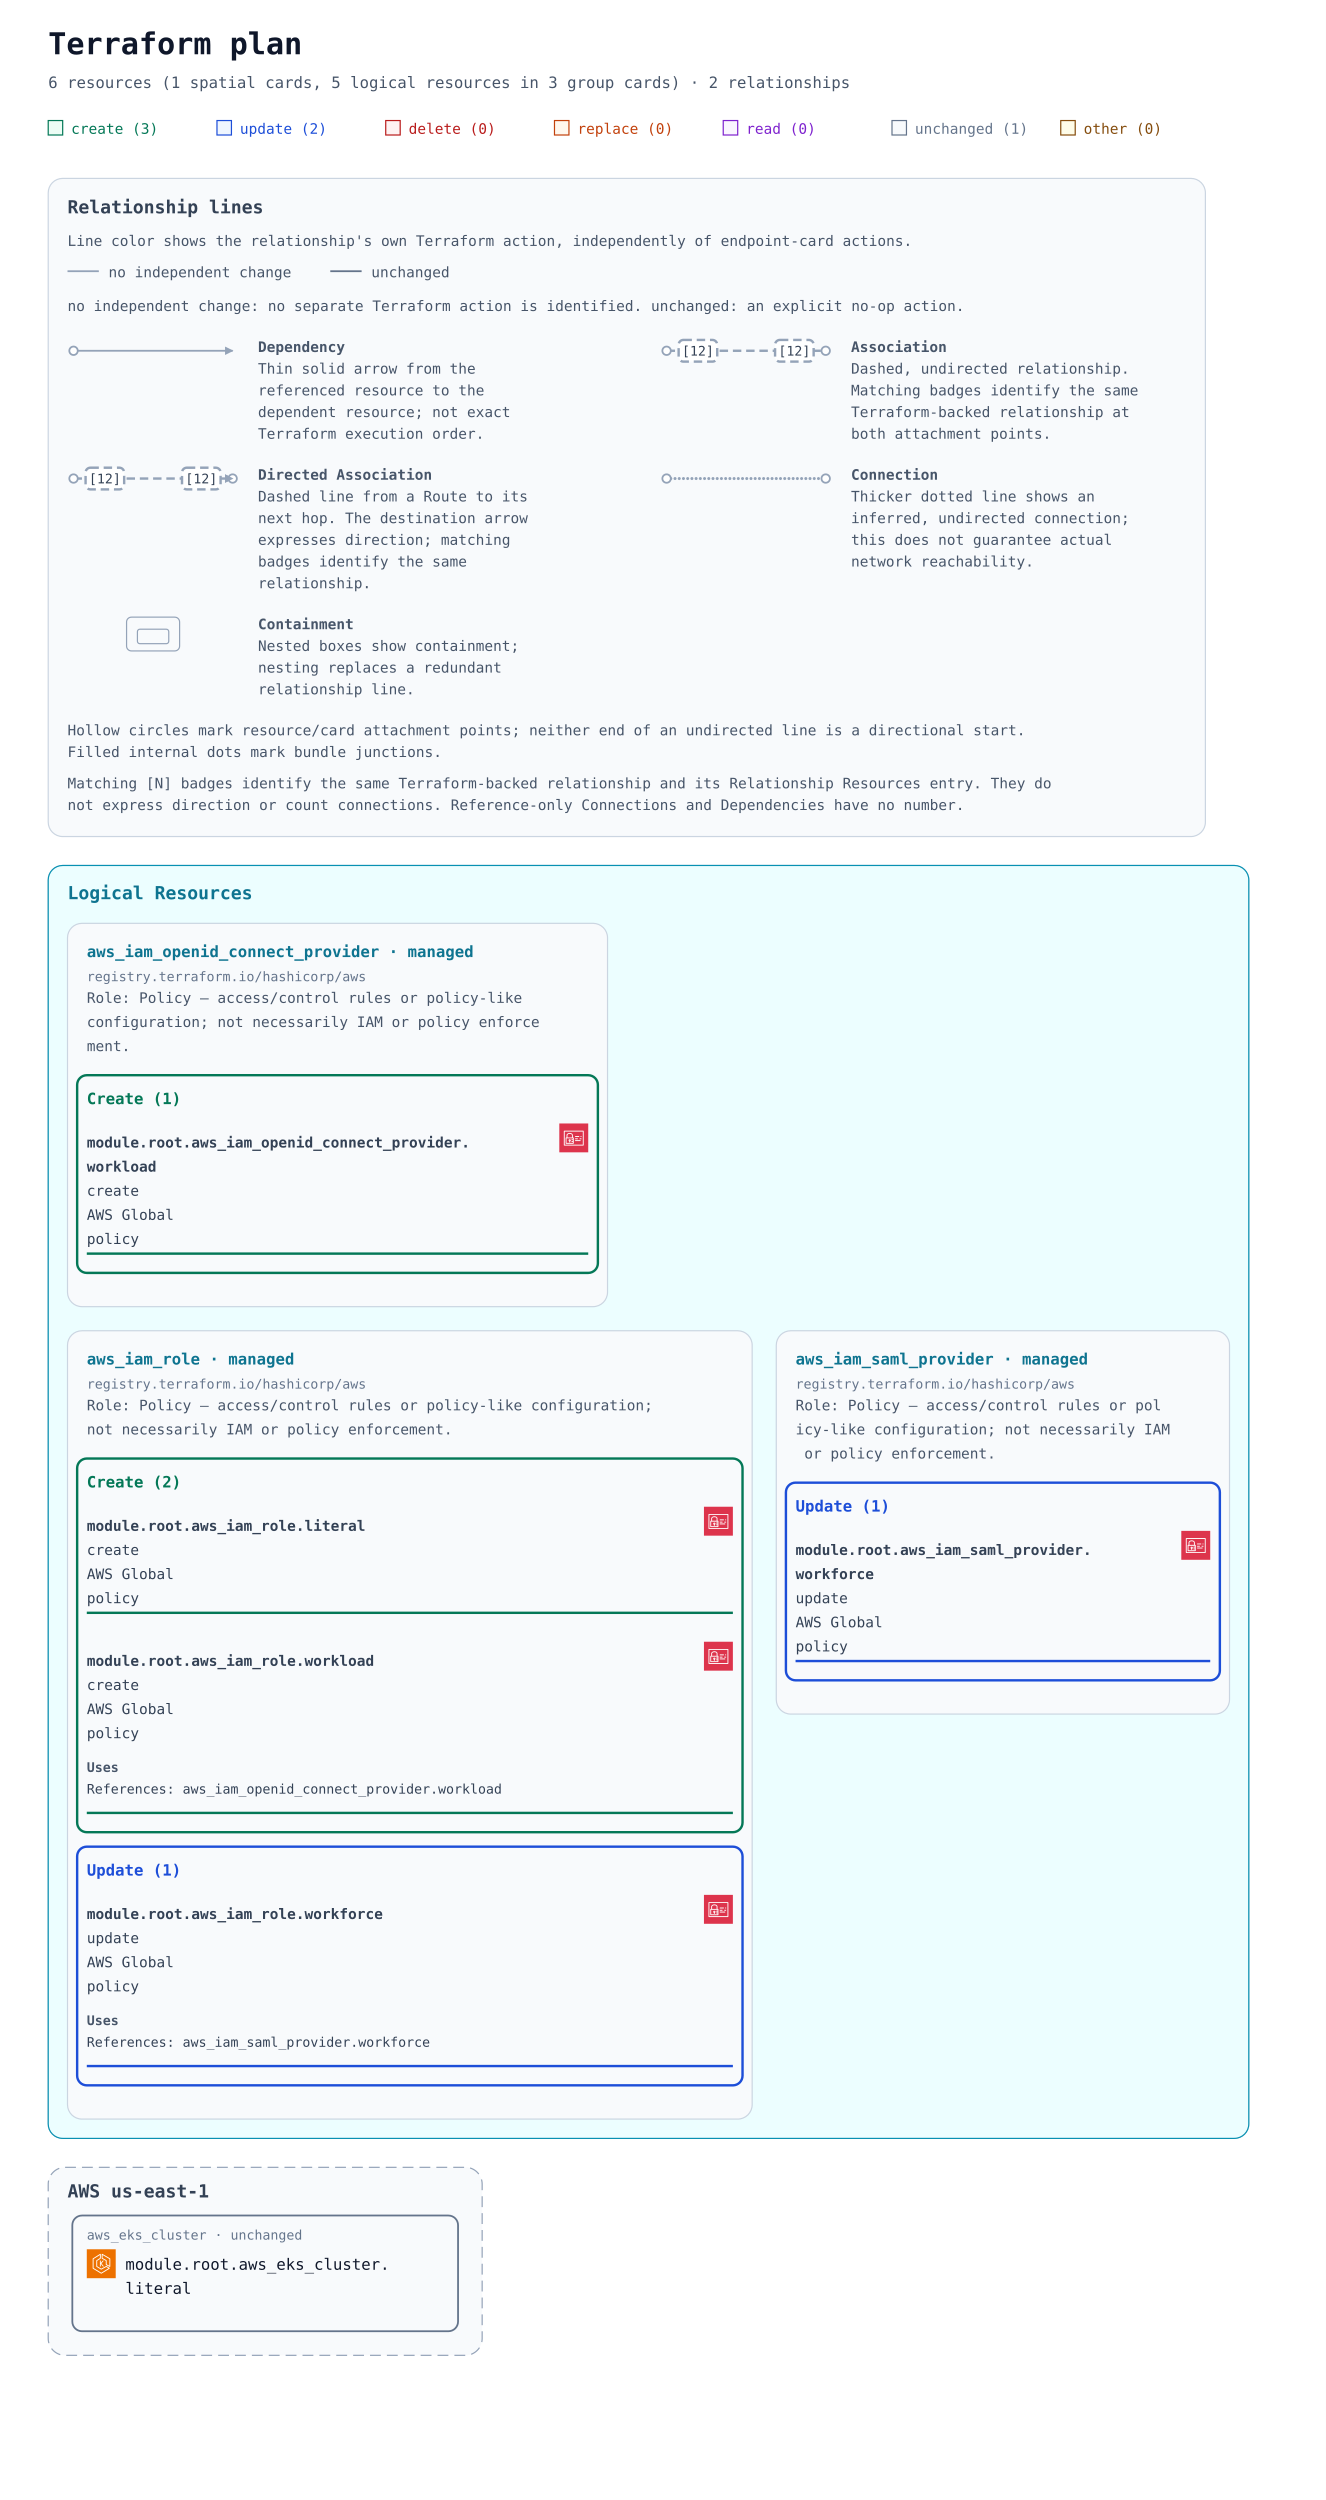
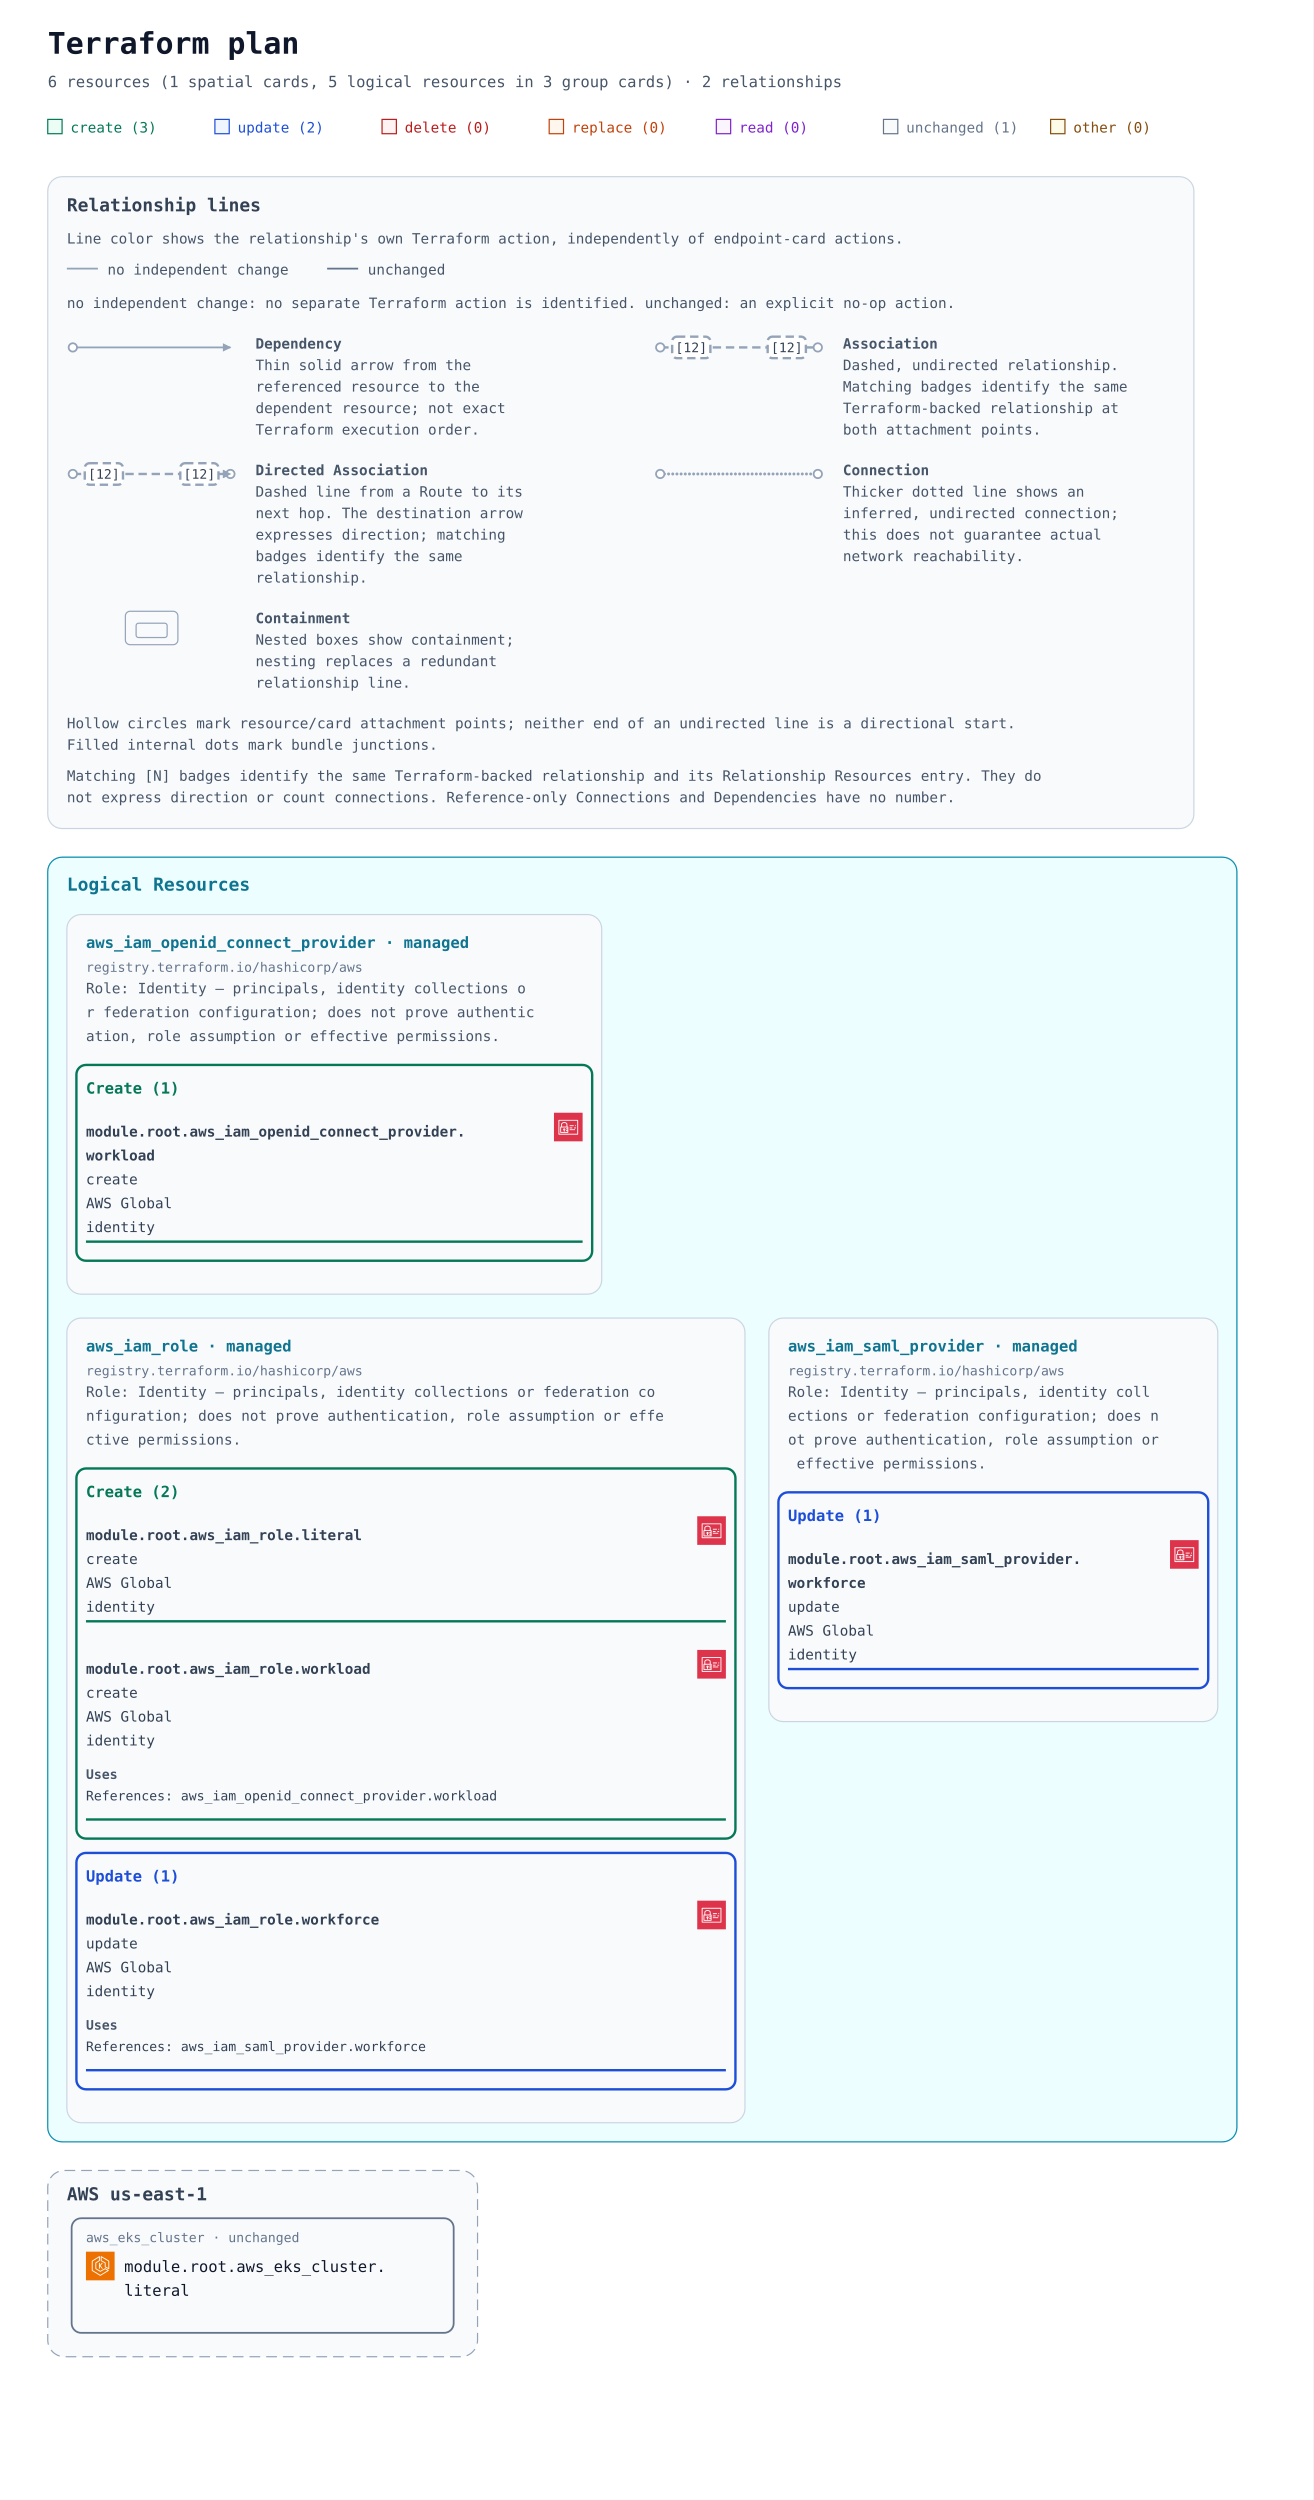
- <svg xmlns="http://www.w3.org/2000/svg" width="1100" height="2074" viewBox="0 0 1100 2074" role="img" aria-labelledby="title description">
+ <svg xmlns="http://www.w3.org/2000/svg" width="1100" height="2094" viewBox="0 0 1100 2094" role="img" aria-labelledby="title description">
  <defs>
    <marker id="arrow" viewBox="0 0 10 10" refX="9" refY="5" markerWidth="7" markerHeight="7" markerUnits="userSpaceOnUse" orient="auto-start-reverse">
      <path d="M 0 0 L 10 5 L 0 10 z" fill="#94a3b8" />
    </marker>
    <symbol id="planorama-icon-aws-eks" viewBox="0 0 64 64">
      <g>
        <g id="planorama-icon-aws-eks-local-49636f6e2d4172636869746563747572652f34382f417263685f416d617a6f6e2d456c61737469632d4b756265726e657465732d536572766963655f3438" stroke="none" stroke-width="1" fill="none" fill-rule="evenodd">
          <g id="planorama-icon-aws-eks-local-49636f6e2d4172636869746563747572652d42472f34382f436f6d70757465" fill="#ED7100">
            <rect id="planorama-icon-aws-eks-local-52656374616e676c65" x="0" y="0" width="64" height="64" />
          </g>
          <path d="M37.708,25 L32.65,31.34 L37.967,38.021 L35.752,38.021 L31,32 L31,38 L29,38 L29,25 L31,25 L31,30.241 L35.463,25 L37.708,25 Z M50,36.382 L44,33.382 L44,25 C44,24.637 43.803,24.302 43.485,24.126 L35,19.412 L35,12.75 L50,21.572 L50,36.382 Z M51.507,20.138 L34.507,10.139 C34.199,9.958 33.815,9.955 33.504,10.133 C33.192,10.311 33,10.642 33,11.001 L33,20 C33,20.363 33.197,20.698 33.515,20.874 L42,25.588 L42,34 C42,34.379 42.214,34.725 42.553,34.895 L50.553,38.895 C50.694,38.965 50.847,39 51,39 C51.183,39 51.365,38.95 51.525,38.851 C51.82,38.668 52,38.347 52,38 L52,21 C52,20.646 51.812,20.318 51.507,20.138 L51.507,20.138 Z M32,51.828 L15,41.439 L15,21.554 L29,12.805 L29,19.446 L21.47,24.152 C21.178,24.335 21,24.655 21,25 L21,38 C21,38.351 21.185,38.677 21.485,38.857 L31.485,44.857 C31.789,45.04 32.167,45.048 32.479,44.878 L42.988,39.146 L48.035,42.029 L32,51.828 Z M50.496,41.132 L43.496,37.132 C43.194,36.959 42.825,36.956 42.521,37.122 L32.023,42.848 L23,37.434 L23,25.554 L30.53,20.848 C30.822,20.665 31,20.345 31,20 L31,11.001 C31,10.637 30.803,10.303 30.484,10.126 C30.168,9.949 29.778,9.96 29.47,10.153 L13.47,20.152 C13.178,20.335 13,20.655 13,21 L13,42 C13,42.348 13.182,42.671 13.479,42.854 L31.479,53.854 C31.639,53.951 31.819,54 32,54 C32.181,54 32.361,53.951 32.521,53.854 L50.521,42.854 C50.823,42.669 51.005,42.339 51,41.985 C50.995,41.632 50.803,41.307 50.496,41.132 L50.496,41.132 Z" id="planorama-icon-aws-eks-local-416d617a6f6e2d456c61737469632d4b756265726e657465732d536572766963655f49636f6e5f34385f5371756964" fill="#FFFFFF" />
        </g>
      </g>
    </symbol>
    <symbol id="planorama-icon-aws-iam" viewBox="0 0 64 64">
      <g>
        <g id="planorama-icon-aws-iam-local-49636f6e2d4172636869746563747572652f34382f417263685f4157532d4964656e746974792d616e642d4163636573732d4d616e6167656d656e745f3438" stroke="none" stroke-width="1" fill="none" fill-rule="evenodd">
          <g id="planorama-icon-aws-iam-local-49636f6e2d4172636869746563747572652d42472f34382f53656375726974792d4964656e746974792d436f6d706c69616e6365" fill="#DD344C">
            <rect id="planorama-icon-aws-iam-local-52656374616e676c65" x="0" y="0" width="64" height="64" />
          </g>
          <path d="M12,47 L52,47 L52,18 L12,18 L12,47 Z M54,17 L54,48 C54,48.552 53.553,49 53,49 L11,49 C10.447,49 10,48.552 10,48 L10,17 C10,16.448 10.447,16 11,16 L53,16 C53.553,16 54,16.448 54,17 L54,17 Z M35,39 L47,39 L47,37 L35,37 L35,39 Z M45,35 L49,35 L49,33 L45,33 L45,35 Z M35,35 L41,35 L41,33 L35,33 L35,35 Z M22.5,37.5 C22.5,37.776 22.725,38 23,38 C23.275,38 23.5,37.776 23.5,37.5 C23.5,37.224 23.275,37 23,37 C22.725,37 22.5,37.224 22.5,37.5 L22.5,37.5 Z M25.5,37.5 C25.5,38.522 24.882,39.401 24,39.788 L24,42 L22,42 L22,39.788 C21.118,39.401 20.5,38.522 20.5,37.5 C20.5,36.122 21.621,35 23,35 C24.379,35 25.5,36.122 25.5,37.5 L25.5,37.5 Z M16,42.995 L29.995,43 L29.996,41 L27,41 L27,39 L29.997,39 L29.998,37 L27,37 L27,35 L29.999,35 L30,33.005 L16.005,33 L16,42.995 Z M18,31.001 L28.001,31.004 L28.002,26 C28.002,24.976 27.2,24.273 26.722,23.945 C25.847,23.345 24.174,23 23.002,23 L23,23 C20.873,23 18.003,24.232 18.002,26 L18,31.001 Z M14.293,44.701 C14.105,44.513 14,44.259 14,43.994 L14.005,32 C14.005,31.447 14.453,31 15.005,31 L16,31 L16.002,26 C16.003,22.911 19.876,21 23,21 L23.002,21 C24.567,21 26.653,21.473 27.854,22.295 C29.239,23.246 30.003,24.562 30.002,26 L30.001,31.005 L31,31.006 C31.266,31.006 31.52,31.111 31.707,31.299 C31.895,31.487 32,31.741 32,32.006 L31.995,44 C31.995,44.553 31.547,45 30.995,45 L15,44.994 C14.734,44.994 14.48,44.889 14.293,44.701 L14.293,44.701 Z M47,30 L49,30 L49,28 L47,28 L47,30 Z M35,30 L44,30 L44,28 L35,28 L35,30 Z" id="planorama-icon-aws-iam-local-4157532d4964656e746974792d616e642d4163636573732d4d616e6167656d656e745f49636f6e5f34385f5371756964" fill="#FFFFFF" />
        </g>
      </g>
    </symbol>
  </defs>
  <rect width="100%" height="100%" fill="#ffffff" />
  <g font-family="ui-monospace, SFMono-Regular, Consolas, monospace">
    <text x="40" y="45" font-size="25" font-weight="700" fill="#0f172a">Terraform plan</text>
    <text x="40" y="73" font-size="13" fill="#475569">6 resources (1 spatial cards, 5 logical resources in 3 group cards) · 2 relationships</text>
    <rect x="40" y="100" width="12" height="12" fill="#ecfdf5" stroke="#047857" />
    <text x="59" y="111" font-size="12" fill="#047857">create (3)</text>
    <rect x="180" y="100" width="12" height="12" fill="#eff6ff" stroke="#1d4ed8" />
    <text x="199" y="111" font-size="12" fill="#1d4ed8">update (2)</text>
    <rect x="320" y="100" width="12" height="12" fill="#fef2f2" stroke="#b91c1c" />
    <text x="339" y="111" font-size="12" fill="#b91c1c">delete (0)</text>
    <rect x="460" y="100" width="12" height="12" fill="#fff7ed" stroke="#c2410c" />
    <text x="479" y="111" font-size="12" fill="#c2410c">replace (0)</text>
    <rect x="600" y="100" width="12" height="12" fill="#faf5ff" stroke="#7e22ce" />
    <text x="619" y="111" font-size="12" fill="#7e22ce">read (0)</text>
    <rect x="740" y="100" width="12" height="12" fill="#f8fafc" stroke="#64748b" />
    <text x="759" y="111" font-size="12" fill="#64748b">unchanged (1)</text>
    <rect x="880" y="100" width="12" height="12" fill="#fefce8" stroke="#854d0e" />
    <text x="899" y="111" font-size="12" fill="#854d0e">other (0)</text>
    <g id="relationship-legend" font-size="12" fill="#475569" transform="translate(40 148)">
      <rect width="960" height="546" rx="12" fill="#f8fafc" stroke="#cbd5e1" />
      <text x="16" y="29" font-size="15" font-weight="700" fill="#334155">Relationship lines</text>
      <text x="16" y="56">Line color shows the relationship's own Terraform action, independently of endpoint-card actions.</text>
      <path data-legend-action="none" d="M 16 77 H 42" fill="none" stroke="#94a3b8" stroke-width="1.5" />
      <text x="50" y="82">no independent change</text>
      <path data-legend-action="unchanged" d="M 234 77 H 260" fill="none" stroke="#64748b" stroke-width="1.5" />
      <text x="268" y="82">unchanged</text>
      <text x="16" y="110">no independent change: no separate Terraform action is identified. unchanged: an explicit no-op action.</text>
      <g data-legend-entry="dependency" transform="translate(0 132)">
        <g data-legend-sample="dependency">
          <path data-legend-kind="dependency" data-directionality="directed" d="M 21 11 H 153" fill="none" stroke="#94a3b8" stroke-width="1.5" marker-end="url(#arrow)" />
          <circle data-legend-endpoint="source" cx="21" cy="11" r="3.5" fill="#ffffff" stroke="#94a3b8" stroke-width="1.5" />
        </g>
        <text x="174" y="12" font-weight="700">Dependency</text>
        <text x="174" y="30">Thin solid arrow from the</text>
        <text x="174" y="48">referenced resource to the</text>
        <text x="174" y="66">dependent resource; not exact</text>
        <text x="174" y="84">Terraform execution order.</text>
      </g>
      <g data-legend-entry="association" transform="translate(492 132)">
        <g data-legend-sample="association">
          <path data-legend-kind="association" data-directionality="undirected" d="M 21 11 H 153" fill="none" stroke="#94a3b8" stroke-width="2" stroke-dasharray="7 4" />
          <circle data-legend-endpoint="source" cx="21" cy="11" r="3.5" fill="#ffffff" stroke="#94a3b8" stroke-width="1.5" />
          <circle data-legend-endpoint="target" cx="153" cy="11" r="3.5" fill="#ffffff" stroke="#94a3b8" stroke-width="1.5" />
          <g data-legend-badge="source">
            <rect x="31" y="2" width="32" height="18" rx="4" fill="#ffffff" stroke="#94a3b8" stroke-width="2" stroke-dasharray="7 4" />
            <text x="47" y="15" text-anchor="middle" font-size="11" fill="#334155">[12]</text>
          </g>
          <g data-legend-badge="target">
            <rect x="111" y="2" width="32" height="18" rx="4" fill="#ffffff" stroke="#94a3b8" stroke-width="2" stroke-dasharray="7 4" />
            <text x="127" y="15" text-anchor="middle" font-size="11" fill="#334155">[12]</text>
          </g>
        </g>
        <text x="174" y="12" font-weight="700">Association</text>
        <text x="174" y="30">Dashed, undirected relationship.</text>
        <text x="174" y="48">Matching badges identify the same</text>
        <text x="174" y="66">Terraform-backed relationship at</text>
        <text x="174" y="84">both attachment points.</text>
      </g>
      <g data-legend-entry="directed-association" transform="translate(0 238)">
        <g data-legend-sample="directed-association">
          <path data-legend-kind="directed-association" data-directionality="directed" d="M 21 11 H 153" fill="none" stroke="#94a3b8" stroke-width="2" stroke-dasharray="7 4" marker-end="url(#arrow)" />
          <circle data-legend-endpoint="source" cx="21" cy="11" r="3.5" fill="#ffffff" stroke="#94a3b8" stroke-width="1.5" />
          <circle data-legend-endpoint="target" cx="153" cy="11" r="3.5" fill="#ffffff" stroke="#94a3b8" stroke-width="1.5" />
          <path data-legend-arrow="true" d="M 146.7 7.5 L 153.7 11 L 146.7 14.5 Z" fill="#94a3b8" />
          <g data-legend-badge="source">
            <rect x="31" y="2" width="32" height="18" rx="4" fill="#ffffff" stroke="#94a3b8" stroke-width="2" stroke-dasharray="7 4" />
            <text x="47" y="15" text-anchor="middle" font-size="11" fill="#334155">[12]</text>
          </g>
          <g data-legend-badge="target">
            <rect x="111" y="2" width="32" height="18" rx="4" fill="#ffffff" stroke="#94a3b8" stroke-width="2" stroke-dasharray="7 4" />
            <text x="127" y="15" text-anchor="middle" font-size="11" fill="#334155">[12]</text>
          </g>
        </g>
        <text x="174" y="12" font-weight="700">Directed Association</text>
        <text x="174" y="30">Dashed line from a Route to its</text>
        <text x="174" y="48">next hop. The destination arrow</text>
        <text x="174" y="66">expresses direction; matching</text>
        <text x="174" y="84">badges identify the same</text>
        <text x="174" y="102">relationship.</text>
      </g>
      <g data-legend-entry="connection" transform="translate(492 238)">
        <g data-legend-sample="connection">
          <path data-legend-kind="connection" data-directionality="undirected" d="M 21 11 H 153" fill="none" stroke="#94a3b8" stroke-width="2.5" stroke-dasharray="0 3.5" stroke-linecap="round" />
          <circle data-legend-endpoint="source" cx="21" cy="11" r="3.5" fill="#ffffff" stroke="#94a3b8" stroke-width="1.5" />
          <circle data-legend-endpoint="target" cx="153" cy="11" r="3.5" fill="#ffffff" stroke="#94a3b8" stroke-width="1.5" />
        </g>
        <text x="174" y="12" font-weight="700">Connection</text>
        <text x="174" y="30">Thicker dotted line shows an</text>
        <text x="174" y="48">inferred, undirected connection;</text>
        <text x="174" y="66">this does not guarantee actual</text>
        <text x="174" y="84">network reachability.</text>
      </g>
      <g data-legend-entry="containment" transform="translate(0 362)">
        <g data-legend-sample="containment">
          <g data-legend-kind="containment" fill="none" stroke="#94a3b8">
            <rect x="65" y="2" width="44" height="28" rx="4" />
            <rect x="74" y="12" width="26" height="12" rx="2" />
          </g>
        </g>
        <text x="174" y="12" font-weight="700">Containment</text>
        <text x="174" y="30">Nested boxes show containment;</text>
        <text x="174" y="48">nesting replaces a redundant</text>
        <text x="174" y="66">relationship line.</text>
      </g>
      <text x="16" y="462">Hollow circles mark resource/card attachment points; neither end of an undirected line is a directional start.</text>
      <text x="16" y="480">Filled internal dots mark bundle junctions.</text>
      <text x="16" y="506">Matching [N] badges identify the same Terraform-backed relationship and its Relationship Resources entry. They do</text>
      <text x="16" y="524">not express direction or count connections. Reference-only Connections and Dependencies have no number.</text>
    </g>
    <g transform="translate(0 558)">
      <g data-annotation-area="true">
        <g data-annotation-card="true" transform="translate(40 160)">
-           <rect width="996" height="1056" rx="12" fill="#f8fafc" stroke="#cbd5e1" />
+           <rect width="996" height="1076" rx="12" fill="#f8fafc" stroke="#cbd5e1" />
          <g data-annotation-section="Logical Resources">
-             <rect width="996" height="1056" rx="12" fill="#ecfeff" stroke="#0891b2" />
+             <rect width="996" height="1076" rx="12" fill="#ecfeff" stroke="#0891b2" />
            <text x="16" y="28" font-size="15" font-weight="700" fill="#0e7490">Logical Resources</text>
            <g data-annotation-card="true" transform="translate(16 48)">
              <rect width="448" height="318" rx="12" fill="#f8fafc" stroke="#cbd5e1" />
              <g data-logical-group="true" data-provider-source="registry.terraform.io/hashicorp/aws" data-resource-type="aws_iam_openid_connect_provider" data-mode="managed">
                <text x="16" y="28" font-size="13" font-weight="700" fill="#0e7490">aws_iam_openid_connect_provider · managed</text>
                <text x="16" y="48" font-size="11" fill="#64748b">registry.terraform.io/hashicorp/aws</text>
-                 <text data-role-explanation="true" x="16" y="66" font-size="12" fill="#475569" xml:space="preserve">Role: Policy — access/control rules or policy-like </text>
-                 <text data-role-explanation="true" x="16" y="86" font-size="12" fill="#475569" xml:space="preserve">configuration; not necessarily IAM or policy enforce</text>
-                 <text data-role-explanation="true" x="16" y="106" font-size="12" fill="#475569" xml:space="preserve">ment.</text>
+                 <text data-role-explanation="true" x="16" y="66" font-size="12" fill="#475569" xml:space="preserve">Role: Identity — principals, identity collections o</text>
+                 <text data-role-explanation="true" x="16" y="86" font-size="12" fill="#475569" xml:space="preserve">r federation configuration; does not prove authentic</text>
+                 <text data-role-explanation="true" x="16" y="106" font-size="12" fill="#475569" xml:space="preserve">ation, role assumption or effective permissions.</text>
                <g data-action-section="create">
                  <rect x="8" y="126" width="432" height="164" rx="8" fill="none" stroke="#047857" stroke-width="2" />
                  <text x="16" y="150" font-size="13" font-weight="700" fill="#047857">Create (1)</text>
-                   <g id="resource-6177735f69616d5f6f70656e69645f636f6e6e6563745f70726f76696465722e776f726b6c6f6164-current" data-architecture-id="terraform:6177735f69616d5f6f70656e69645f636f6e6e6563745f70726f76696465722e776f726b6c6f6164-current" data-entity-kind="terraform" data-placement="logical" data-terraform-address="aws_iam_openid_connect_provider.workload" data-qualified-address="module.root.aws_iam_openid_connect_provider.workload" data-mode="managed" transform="translate(0 158)" data-role="policy">
+                   <g id="resource-6177735f69616d5f6f70656e69645f636f6e6e6563745f70726f76696465722e776f726b6c6f6164-current" data-architecture-id="terraform:6177735f69616d5f6f70656e69645f636f6e6e6563745f70726f76696465722e776f726b6c6f6164-current" data-entity-kind="terraform" data-placement="logical" data-terraform-address="aws_iam_openid_connect_provider.workload" data-qualified-address="module.root.aws_iam_openid_connect_provider.workload" data-mode="managed" transform="translate(0 158)" data-role="identity">
                    <use href="#planorama-icon-aws-iam" x="408" y="8" width="24" height="24" aria-hidden="true" />
                    <text x="16" y="28" font-size="12" fill="#334155" xml:space="preserve" font-weight="700">module.root.aws_iam_openid_connect_provider.</text>
                    <text x="16" y="48" font-size="12" fill="#334155" xml:space="preserve" font-weight="700">workload</text>
                    <text x="16" y="68" font-size="12" fill="#334155" xml:space="preserve">create</text>
                    <text x="16" y="88" font-size="12" fill="#334155" xml:space="preserve">AWS Global</text>
-                     <text x="16" y="108" font-size="12" fill="#334155" xml:space="preserve">policy</text>
+                     <text x="16" y="108" font-size="12" fill="#334155" xml:space="preserve">identity</text>
                    <line data-resource-underline="true" x1="16" y1="116" x2="432" y2="116" stroke="#047857" stroke-width="2" />
                  </g>
                </g>
              </g>
            </g>
            <g data-annotation-card="true" transform="translate(16 386)">
-               <rect width="568" height="654" rx="12" fill="#f8fafc" stroke="#cbd5e1" />
+               <rect width="568" height="674" rx="12" fill="#f8fafc" stroke="#cbd5e1" />
              <g data-logical-group="true" data-provider-source="registry.terraform.io/hashicorp/aws" data-resource-type="aws_iam_role" data-mode="managed">
                <text x="16" y="28" font-size="13" font-weight="700" fill="#0e7490">aws_iam_role · managed</text>
                <text x="16" y="48" font-size="11" fill="#64748b">registry.terraform.io/hashicorp/aws</text>
-                 <text data-role-explanation="true" x="16" y="66" font-size="12" fill="#475569" xml:space="preserve">Role: Policy — access/control rules or policy-like configuration; </text>
-                 <text data-role-explanation="true" x="16" y="86" font-size="12" fill="#475569" xml:space="preserve">not necessarily IAM or policy enforcement.</text>
+                 <text data-role-explanation="true" x="16" y="66" font-size="12" fill="#475569" xml:space="preserve">Role: Identity — principals, identity collections or federation co</text>
+                 <text data-role-explanation="true" x="16" y="86" font-size="12" fill="#475569" xml:space="preserve">nfiguration; does not prove authentication, role assumption or effe</text>
+                 <text data-role-explanation="true" x="16" y="106" font-size="12" fill="#475569" xml:space="preserve">ctive permissions.</text>
                <g data-action-section="create">
-                   <rect x="8" y="106" width="552" height="310" rx="8" fill="none" stroke="#047857" stroke-width="2" />
-                   <text x="16" y="130" font-size="13" font-weight="700" fill="#047857">Create (2)</text>
-                   <g id="resource-6177735f69616d5f726f6c652e6c69746572616c-current" data-architecture-id="terraform:6177735f69616d5f726f6c652e6c69746572616c-current" data-entity-kind="terraform" data-placement="logical" data-terraform-address="aws_iam_role.literal" data-qualified-address="module.root.aws_iam_role.literal" data-mode="managed" transform="translate(0 138)" data-role="policy">
+                   <rect x="8" y="126" width="552" height="310" rx="8" fill="none" stroke="#047857" stroke-width="2" />
+                   <text x="16" y="150" font-size="13" font-weight="700" fill="#047857">Create (2)</text>
+                   <g id="resource-6177735f69616d5f726f6c652e6c69746572616c-current" data-architecture-id="terraform:6177735f69616d5f726f6c652e6c69746572616c-current" data-entity-kind="terraform" data-placement="logical" data-terraform-address="aws_iam_role.literal" data-qualified-address="module.root.aws_iam_role.literal" data-mode="managed" transform="translate(0 158)" data-role="identity">
                    <use href="#planorama-icon-aws-iam" x="528" y="8" width="24" height="24" aria-hidden="true" />
                    <text x="16" y="28" font-size="12" fill="#334155" xml:space="preserve" font-weight="700">module.root.aws_iam_role.literal</text>
                    <text x="16" y="48" font-size="12" fill="#334155" xml:space="preserve">create</text>
                    <text x="16" y="68" font-size="12" fill="#334155" xml:space="preserve">AWS Global</text>
-                     <text x="16" y="88" font-size="12" fill="#334155" xml:space="preserve">policy</text>
+                     <text x="16" y="88" font-size="12" fill="#334155" xml:space="preserve">identity</text>
                    <line data-resource-underline="true" x1="16" y1="96" x2="552" y2="96" stroke="#047857" stroke-width="2" />
                  </g>
-                   <g id="resource-6177735f69616d5f726f6c652e776f726b6c6f6164-current" data-architecture-id="terraform:6177735f69616d5f726f6c652e776f726b6c6f6164-current" data-entity-kind="terraform" data-placement="logical" data-terraform-address="aws_iam_role.workload" data-qualified-address="module.root.aws_iam_role.workload" data-mode="managed" transform="translate(0 250)" data-role="policy">
+                   <g id="resource-6177735f69616d5f726f6c652e776f726b6c6f6164-current" data-architecture-id="terraform:6177735f69616d5f726f6c652e776f726b6c6f6164-current" data-entity-kind="terraform" data-placement="logical" data-terraform-address="aws_iam_role.workload" data-qualified-address="module.root.aws_iam_role.workload" data-mode="managed" transform="translate(0 270)" data-role="identity">
                    <use href="#planorama-icon-aws-iam" x="528" y="8" width="24" height="24" aria-hidden="true" />
                    <text x="16" y="28" font-size="12" fill="#334155" xml:space="preserve" font-weight="700">module.root.aws_iam_role.workload</text>
                    <text x="16" y="48" font-size="12" fill="#334155" xml:space="preserve">create</text>
                    <text x="16" y="68" font-size="12" fill="#334155" xml:space="preserve">AWS Global</text>
-                     <text x="16" y="88" font-size="12" fill="#334155" xml:space="preserve">policy</text>
+                     <text x="16" y="88" font-size="12" fill="#334155" xml:space="preserve">identity</text>
                    <g data-resource-references="true">
                      <text x="16" y="116" font-size="11" font-weight="700" fill="#475569">Uses</text>
                      <a href="#resource-6177735f69616d5f6f70656e69645f636f6e6e6563745f70726f76696465722e776f726b6c6f6164-current" data-reference-attribute="assume_role_policy">
                        <text x="16" y="134" font-size="11" fill="#334155" xml:space="preserve">References: aws_iam_openid_connect_provider.workload</text>
                      </a>
                    </g>
                    <line data-resource-underline="true" x1="16" y1="150" x2="552" y2="150" stroke="#047857" stroke-width="2" />
                  </g>
                </g>
                <g data-action-section="update">
-                   <rect x="8" y="428" width="552" height="198" rx="8" fill="none" stroke="#1d4ed8" stroke-width="2" />
-                   <text x="16" y="452" font-size="13" font-weight="700" fill="#1d4ed8">Update (1)</text>
-                   <g id="resource-6177735f69616d5f726f6c652e776f726b666f726365-current" data-architecture-id="terraform:6177735f69616d5f726f6c652e776f726b666f726365-current" data-entity-kind="terraform" data-placement="logical" data-terraform-address="aws_iam_role.workforce" data-qualified-address="module.root.aws_iam_role.workforce" data-mode="managed" transform="translate(0 460)" data-role="policy">
+                   <rect x="8" y="448" width="552" height="198" rx="8" fill="none" stroke="#1d4ed8" stroke-width="2" />
+                   <text x="16" y="472" font-size="13" font-weight="700" fill="#1d4ed8">Update (1)</text>
+                   <g id="resource-6177735f69616d5f726f6c652e776f726b666f726365-current" data-architecture-id="terraform:6177735f69616d5f726f6c652e776f726b666f726365-current" data-entity-kind="terraform" data-placement="logical" data-terraform-address="aws_iam_role.workforce" data-qualified-address="module.root.aws_iam_role.workforce" data-mode="managed" transform="translate(0 480)" data-role="identity">
                    <use href="#planorama-icon-aws-iam" x="528" y="8" width="24" height="24" aria-hidden="true" />
                    <text x="16" y="28" font-size="12" fill="#334155" xml:space="preserve" font-weight="700">module.root.aws_iam_role.workforce</text>
                    <text x="16" y="48" font-size="12" fill="#334155" xml:space="preserve">update</text>
                    <text x="16" y="68" font-size="12" fill="#334155" xml:space="preserve">AWS Global</text>
-                     <text x="16" y="88" font-size="12" fill="#334155" xml:space="preserve">policy</text>
+                     <text x="16" y="88" font-size="12" fill="#334155" xml:space="preserve">identity</text>
                    <g data-resource-references="true">
                      <text x="16" y="116" font-size="11" font-weight="700" fill="#475569">Uses</text>
                      <a href="#resource-6177735f69616d5f73616d6c5f70726f76696465722e776f726b666f726365-current" data-reference-attribute="assume_role_policy">
                        <text x="16" y="134" font-size="11" fill="#334155" xml:space="preserve">References: aws_iam_saml_provider.workforce</text>
                      </a>
                    </g>
                    <line data-resource-underline="true" x1="16" y1="150" x2="552" y2="150" stroke="#1d4ed8" stroke-width="2" />
                  </g>
                </g>
              </g>
            </g>
            <g data-annotation-card="true" transform="translate(604 386)">
-               <rect width="376" height="318" rx="12" fill="#f8fafc" stroke="#cbd5e1" />
+               <rect width="376" height="338" rx="12" fill="#f8fafc" stroke="#cbd5e1" />
              <g data-logical-group="true" data-provider-source="registry.terraform.io/hashicorp/aws" data-resource-type="aws_iam_saml_provider" data-mode="managed">
                <text x="16" y="28" font-size="13" font-weight="700" fill="#0e7490">aws_iam_saml_provider · managed</text>
                <text x="16" y="48" font-size="11" fill="#64748b">registry.terraform.io/hashicorp/aws</text>
-                 <text data-role-explanation="true" x="16" y="66" font-size="12" fill="#475569" xml:space="preserve">Role: Policy — access/control rules or pol</text>
-                 <text data-role-explanation="true" x="16" y="86" font-size="12" fill="#475569" xml:space="preserve">icy-like configuration; not necessarily IAM</text>
-                 <text data-role-explanation="true" x="16" y="106" font-size="12" fill="#475569" xml:space="preserve"> or policy enforcement.</text>
+                 <text data-role-explanation="true" x="16" y="66" font-size="12" fill="#475569" xml:space="preserve">Role: Identity — principals, identity coll</text>
+                 <text data-role-explanation="true" x="16" y="86" font-size="12" fill="#475569" xml:space="preserve">ections or federation configuration; does n</text>
+                 <text data-role-explanation="true" x="16" y="106" font-size="12" fill="#475569" xml:space="preserve">ot prove authentication, role assumption or</text>
+                 <text data-role-explanation="true" x="16" y="126" font-size="12" fill="#475569" xml:space="preserve"> effective permissions.</text>
                <g data-action-section="update">
-                   <rect x="8" y="126" width="360" height="164" rx="8" fill="none" stroke="#1d4ed8" stroke-width="2" />
-                   <text x="16" y="150" font-size="13" font-weight="700" fill="#1d4ed8">Update (1)</text>
-                   <g id="resource-6177735f69616d5f73616d6c5f70726f76696465722e776f726b666f726365-current" data-architecture-id="terraform:6177735f69616d5f73616d6c5f70726f76696465722e776f726b666f726365-current" data-entity-kind="terraform" data-placement="logical" data-terraform-address="aws_iam_saml_provider.workforce" data-qualified-address="module.root.aws_iam_saml_provider.workforce" data-mode="managed" transform="translate(0 158)" data-role="policy">
+                   <rect x="8" y="146" width="360" height="164" rx="8" fill="none" stroke="#1d4ed8" stroke-width="2" />
+                   <text x="16" y="170" font-size="13" font-weight="700" fill="#1d4ed8">Update (1)</text>
+                   <g id="resource-6177735f69616d5f73616d6c5f70726f76696465722e776f726b666f726365-current" data-architecture-id="terraform:6177735f69616d5f73616d6c5f70726f76696465722e776f726b666f726365-current" data-entity-kind="terraform" data-placement="logical" data-terraform-address="aws_iam_saml_provider.workforce" data-qualified-address="module.root.aws_iam_saml_provider.workforce" data-mode="managed" transform="translate(0 178)" data-role="identity">
                    <use href="#planorama-icon-aws-iam" x="336" y="8" width="24" height="24" aria-hidden="true" />
                    <text x="16" y="28" font-size="12" fill="#334155" xml:space="preserve" font-weight="700">module.root.aws_iam_saml_provider.</text>
                    <text x="16" y="48" font-size="12" fill="#334155" xml:space="preserve" font-weight="700">workforce</text>
                    <text x="16" y="68" font-size="12" fill="#334155" xml:space="preserve">update</text>
                    <text x="16" y="88" font-size="12" fill="#334155" xml:space="preserve">AWS Global</text>
-                     <text x="16" y="108" font-size="12" fill="#334155" xml:space="preserve">policy</text>
+                     <text x="16" y="108" font-size="12" fill="#334155" xml:space="preserve">identity</text>
                    <line data-resource-underline="true" x1="16" y1="116" x2="360" y2="116" stroke="#1d4ed8" stroke-width="2" />
                  </g>
                </g>
              </g>
            </g>
          </g>
        </g>
      </g>
-       <g data-architecture="true" transform="translate(0 1080)">
+       <g data-architecture="true" transform="translate(0 1100)">
        <g data-deployment-scope="true" data-scope-provider="AWS" data-region="us-east-1">
          <rect x="40" y="160" width="360" height="156" rx="14" fill="#f8fafc" stroke="#94a3b8" stroke-dasharray="9 5" />
          <text x="56" y="185" font-size="15" font-weight="700" fill="#334155">AWS us-east-1</text>
        </g>
        <g data-edge-kind="dependency" data-source="resource-6177735f69616d5f6f70656e69645f636f6e6e6563745f70726f76696465722e776f726b6c6f6164-current" data-target="resource-6177735f69616d5f726f6c652e776f726b6c6f6164-current" />
        <g data-edge-kind="dependency" data-source="resource-6177735f69616d5f73616d6c5f70726f76696465722e776f726b666f726365-current" data-target="resource-6177735f69616d5f726f6c652e776f726b666f726365-current" />
        <g id="resource-6177735f656b735f636c75737465722e6c69746572616c-current" data-architecture-id="terraform:6177735f656b735f636c75737465722e6c69746572616c-current" data-qualified-address="module.root.aws_eks_cluster.literal" data-terraform-address="aws_eks_cluster.literal">
          <rect x="60" y="200" width="320" height="96" rx="8" fill="#f8fafc" stroke="#64748b" stroke-width="1.5" data-mode="managed" />
          <text x="72" y="220" font-size="11" fill="#64748b">aws_eks_cluster · unchanged</text>
          <use href="#planorama-icon-aws-eks" x="72" y="228" width="24" height="24" aria-hidden="true" />
          <text x="104" y="245" font-size="13" fill="#0f172a" xml:space="preserve">module.root.aws_eks_cluster.</text>
          <text x="104" y="265" font-size="13" fill="#0f172a" xml:space="preserve">literal</text>
          <text x="72" y="284" font-size="10" fill="#64748b" data-role="controller" />
        </g>
      </g>
    </g>
  </g>
</svg>
